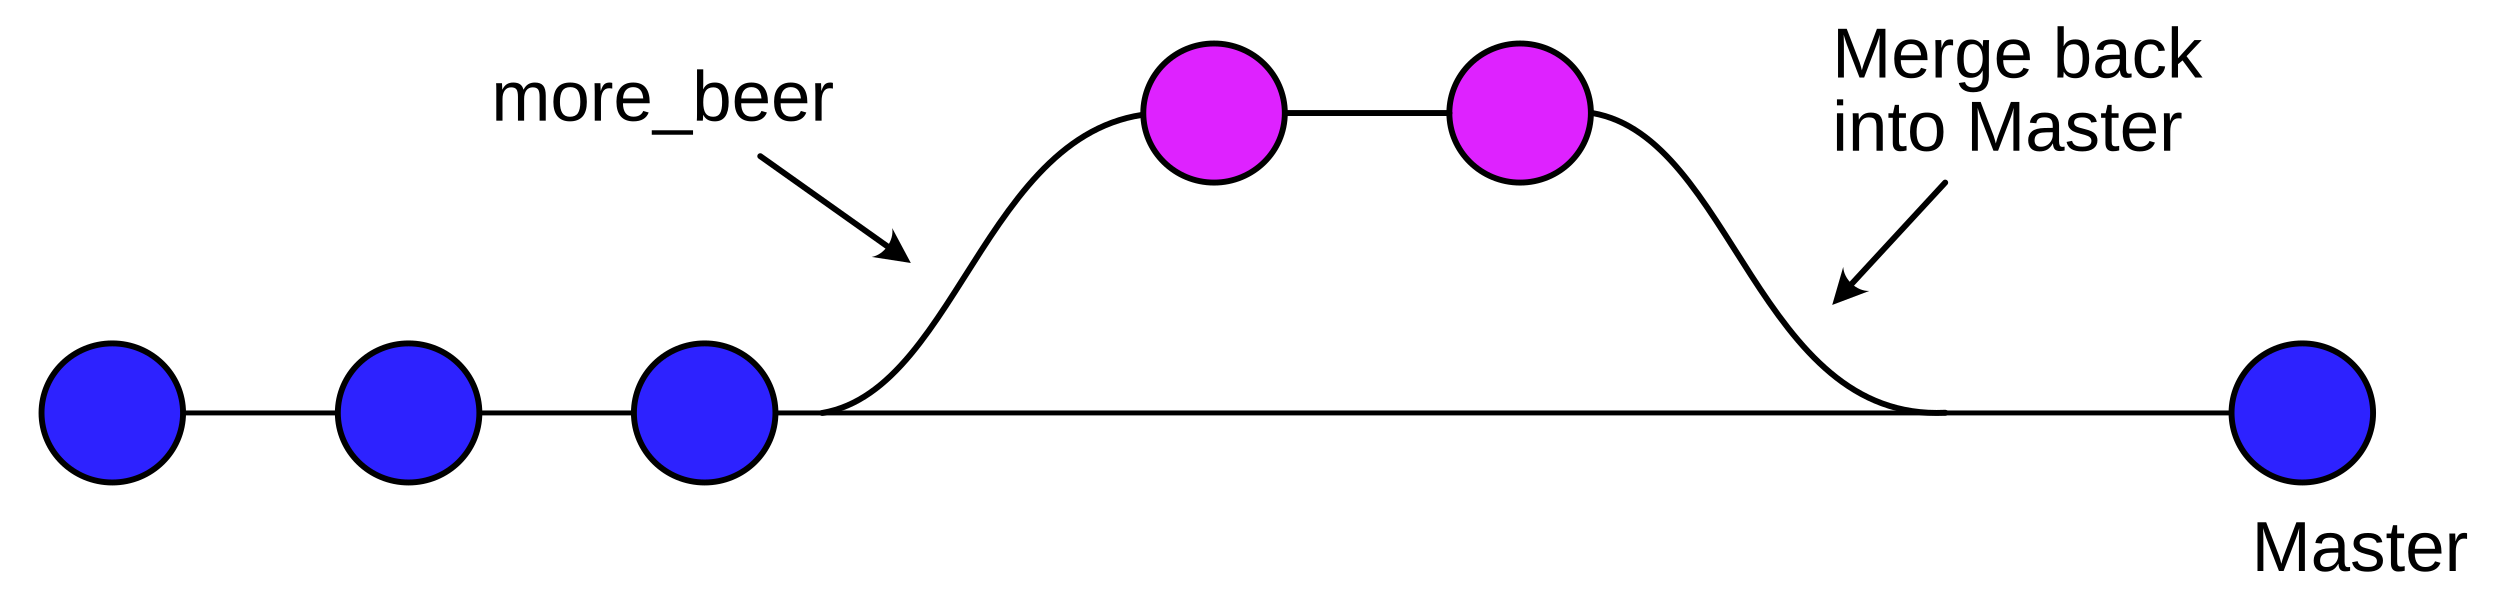
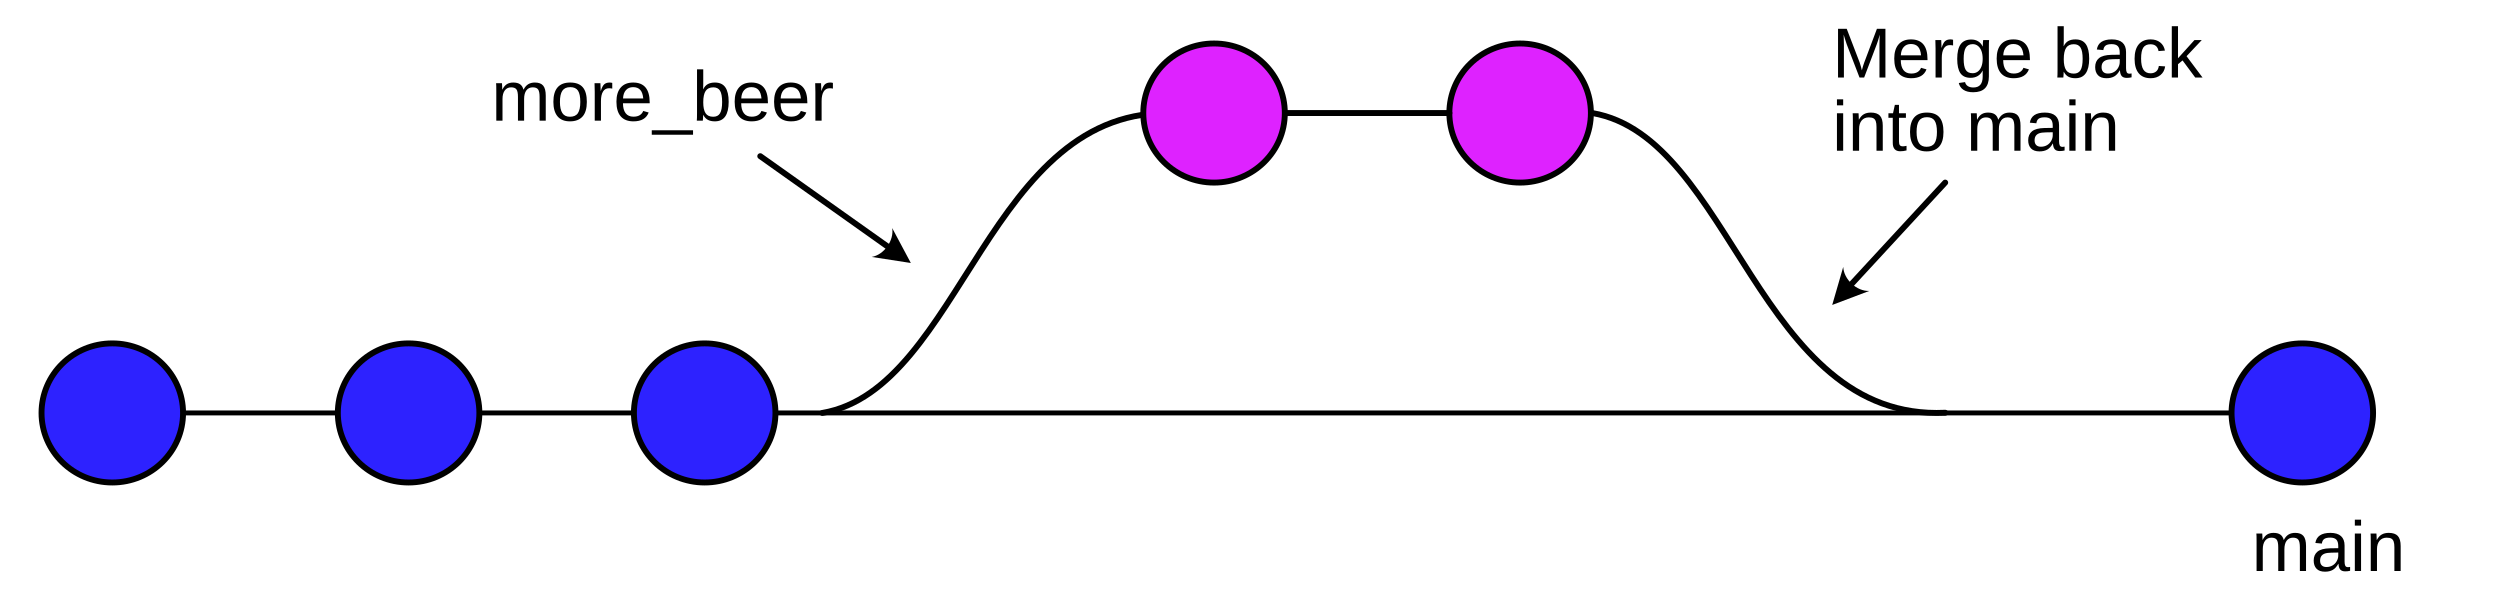
<svg xmlns="http://www.w3.org/2000/svg" width="100%" height="100%" viewBox="0 0 1764 420" version="1.1" xml:space="preserve" style="fill-rule:evenodd;clip-rule:evenodd;stroke-linecap:round;stroke-linejoin:round;stroke-miterlimit:1.5;">
  <g id="Artboard1" transform="matrix(1.3122,0,0,0.361527,-656.257,-348.667)">
    <rect x="500.119" y="964.429" width="1344.14" height="1159.58" style="fill:none;" />
    <g transform="matrix(0.975308,0,0,2.76605,476.724,166.656)">
      <path d="M85.897,579.788L1254.32,579.788" style="fill:none;stroke:black;stroke-width:3.45px;" />
    </g>
    <g transform="matrix(0.762079,0,0,2.76605,414.485,-238.455)">
      <ellipse cx="191.602" cy="726.246" rx="49.929" ry="49.07" style="fill:rgb(45,34,255);stroke:black;stroke-width:4.17px;" />
    </g>
    <g transform="matrix(0.762079,0,0,2.76605,573.817,-238.455)">
      <ellipse cx="191.602" cy="726.246" rx="49.929" ry="49.07" style="fill:rgb(45,34,255);stroke:black;stroke-width:4.17px;" />
    </g>
    <g transform="matrix(0.762079,0,0,2.76605,733.028,-238.455)">
      <ellipse cx="191.602" cy="726.246" rx="49.929" ry="49.07" style="fill:rgb(45,34,255);stroke:black;stroke-width:4.17px;" />
    </g>
    <g transform="matrix(0.762079,0,0,2.76605,1592.11,-238.455)">
      <ellipse cx="191.602" cy="726.246" rx="49.929" ry="49.07" style="fill:rgb(45,34,255);stroke:black;stroke-width:4.17px;" />
    </g>
    <g transform="matrix(0.762079,0,0,2.76605,495.821,711.565)">
      <path d="M585.903,382.789C684.924,365.737 702.627,165.152 834.901,171.32" style="fill:none;stroke:black;stroke-width:4.17px;" />
    </g>
    <g transform="matrix(0.762079,0,0,-2.76605,909.837,2243.87)">
      <path d="M585.903,382.789C684.924,365.737 702.627,165.152 834.901,171.32" style="fill:none;stroke:black;stroke-width:4.17px;" />
    </g>
    <g transform="matrix(0.762079,0,0,2.76605,1006.93,-823.773)">
      <ellipse cx="191.602" cy="726.246" rx="49.929" ry="49.07" style="fill:rgb(222,34,255);stroke:black;stroke-width:4.17px;" />
    </g>
    <g transform="matrix(0.762079,0,0,2.76605,1171.51,-823.773)">
      <ellipse cx="191.602" cy="726.246" rx="49.929" ry="49.07" style="fill:rgb(222,34,255);stroke:black;stroke-width:4.17px;" />
    </g>
-     <g transform="matrix(0.762079,0,0,2.76605,1683.48,148.303)">
-       <text x="35.968px" y="697.952px" style="font-family:'ArialMT', 'Arial', sans-serif;font-size:50px;">Master</text>
+     <g transform="matrix(0.762079,0,0,2.76605,1710.89,2078.87)">
+       <text x="0px" y="0px" style="font-family:'ArialMT', 'Arial', sans-serif;font-size:50px;">main</text>
    </g>
-     <g transform="matrix(0.762079,0,0,2.76605,736.939,-730.631)">
-       <text x="35.968px" y="697.952px" style="font-family:'ArialMT', 'Arial', sans-serif;font-size:50px;">more_beer</text>
+     <g transform="matrix(0.762079,0,0,2.76605,764.349,1199.94)">
+       <text x="0px" y="0px" style="font-family:'ArialMT', 'Arial', sans-serif;font-size:50px;">more_beer</text>
    </g>
    <g transform="matrix(0.762079,0,0,2.76605,1457.93,-814.819)">
-       <text x="35.968px" y="697.952px" style="font-family:'ArialMT', 'Arial', sans-serif;font-size:50px;">Merge back</text>
-       <text x="35.968px" y="749.588px" style="font-family:'ArialMT', 'Arial', sans-serif;font-size:50px;">into Master</text>
+       <g transform="matrix(1,0,0,1,35.968,697.952)">
+         <text x="0px" y="0px" style="font-family:'ArialMT', 'Arial', sans-serif;font-size:50px;">Merge back</text>
+       </g>
+       <g transform="matrix(1,0,0,1,35.968,749.588)">
+         <text x="0px" y="0px" style="font-family:'ArialMT', 'Arial', sans-serif;font-size:50px;">into main</text>
+       </g>
    </g>
    <g transform="matrix(0.762079,0,0,2.76605,489.705,166.656)">
      <path d="M920.458,368.179L1036.34,368.179" style="fill:none;stroke:black;stroke-width:4.17px;" />
    </g>
-     <g transform="matrix(0.762079,0,0,2.76605,495.04,166.656)">
-       <g transform="matrix(1,-0,-0,1,6.66527,288.416)">
+     <g transform="matrix(0.762079,0,0,2.76605,500.119,964.429)">
+       <g>
        <path d="M629.526,160.907L642.684,185.567L615.061,181.298C623.775,179.816 631.007,169.621 629.526,160.907Z" />
        <path d="M536.442,110.199C536.442,110.199 596.589,152.868 626.371,173.995" style="fill:none;stroke:black;stroke-width:4.17px;" />
      </g>
    </g>
-     <g transform="matrix(0.762079,0,0,4.03317,495.04,-438.884)">
-       <g transform="matrix(1,-0,-0,0.685824,6.66527,347.943)">
+     <g transform="matrix(0.762079,0,0,2.76604,500.119,964.429)">
+       <g>
        <path d="M1318.95,205.287L1292.81,215.175L1300.59,188.328C1300.94,197.159 1310.12,205.639 1318.95,205.287Z" />
        <path d="M1372.53,128.833C1372.53,128.833 1329.13,175.834 1306.38,200.481" style="fill:none;stroke:black;stroke-width:4.17px;" />
      </g>
    </g>
  </g>
</svg>
